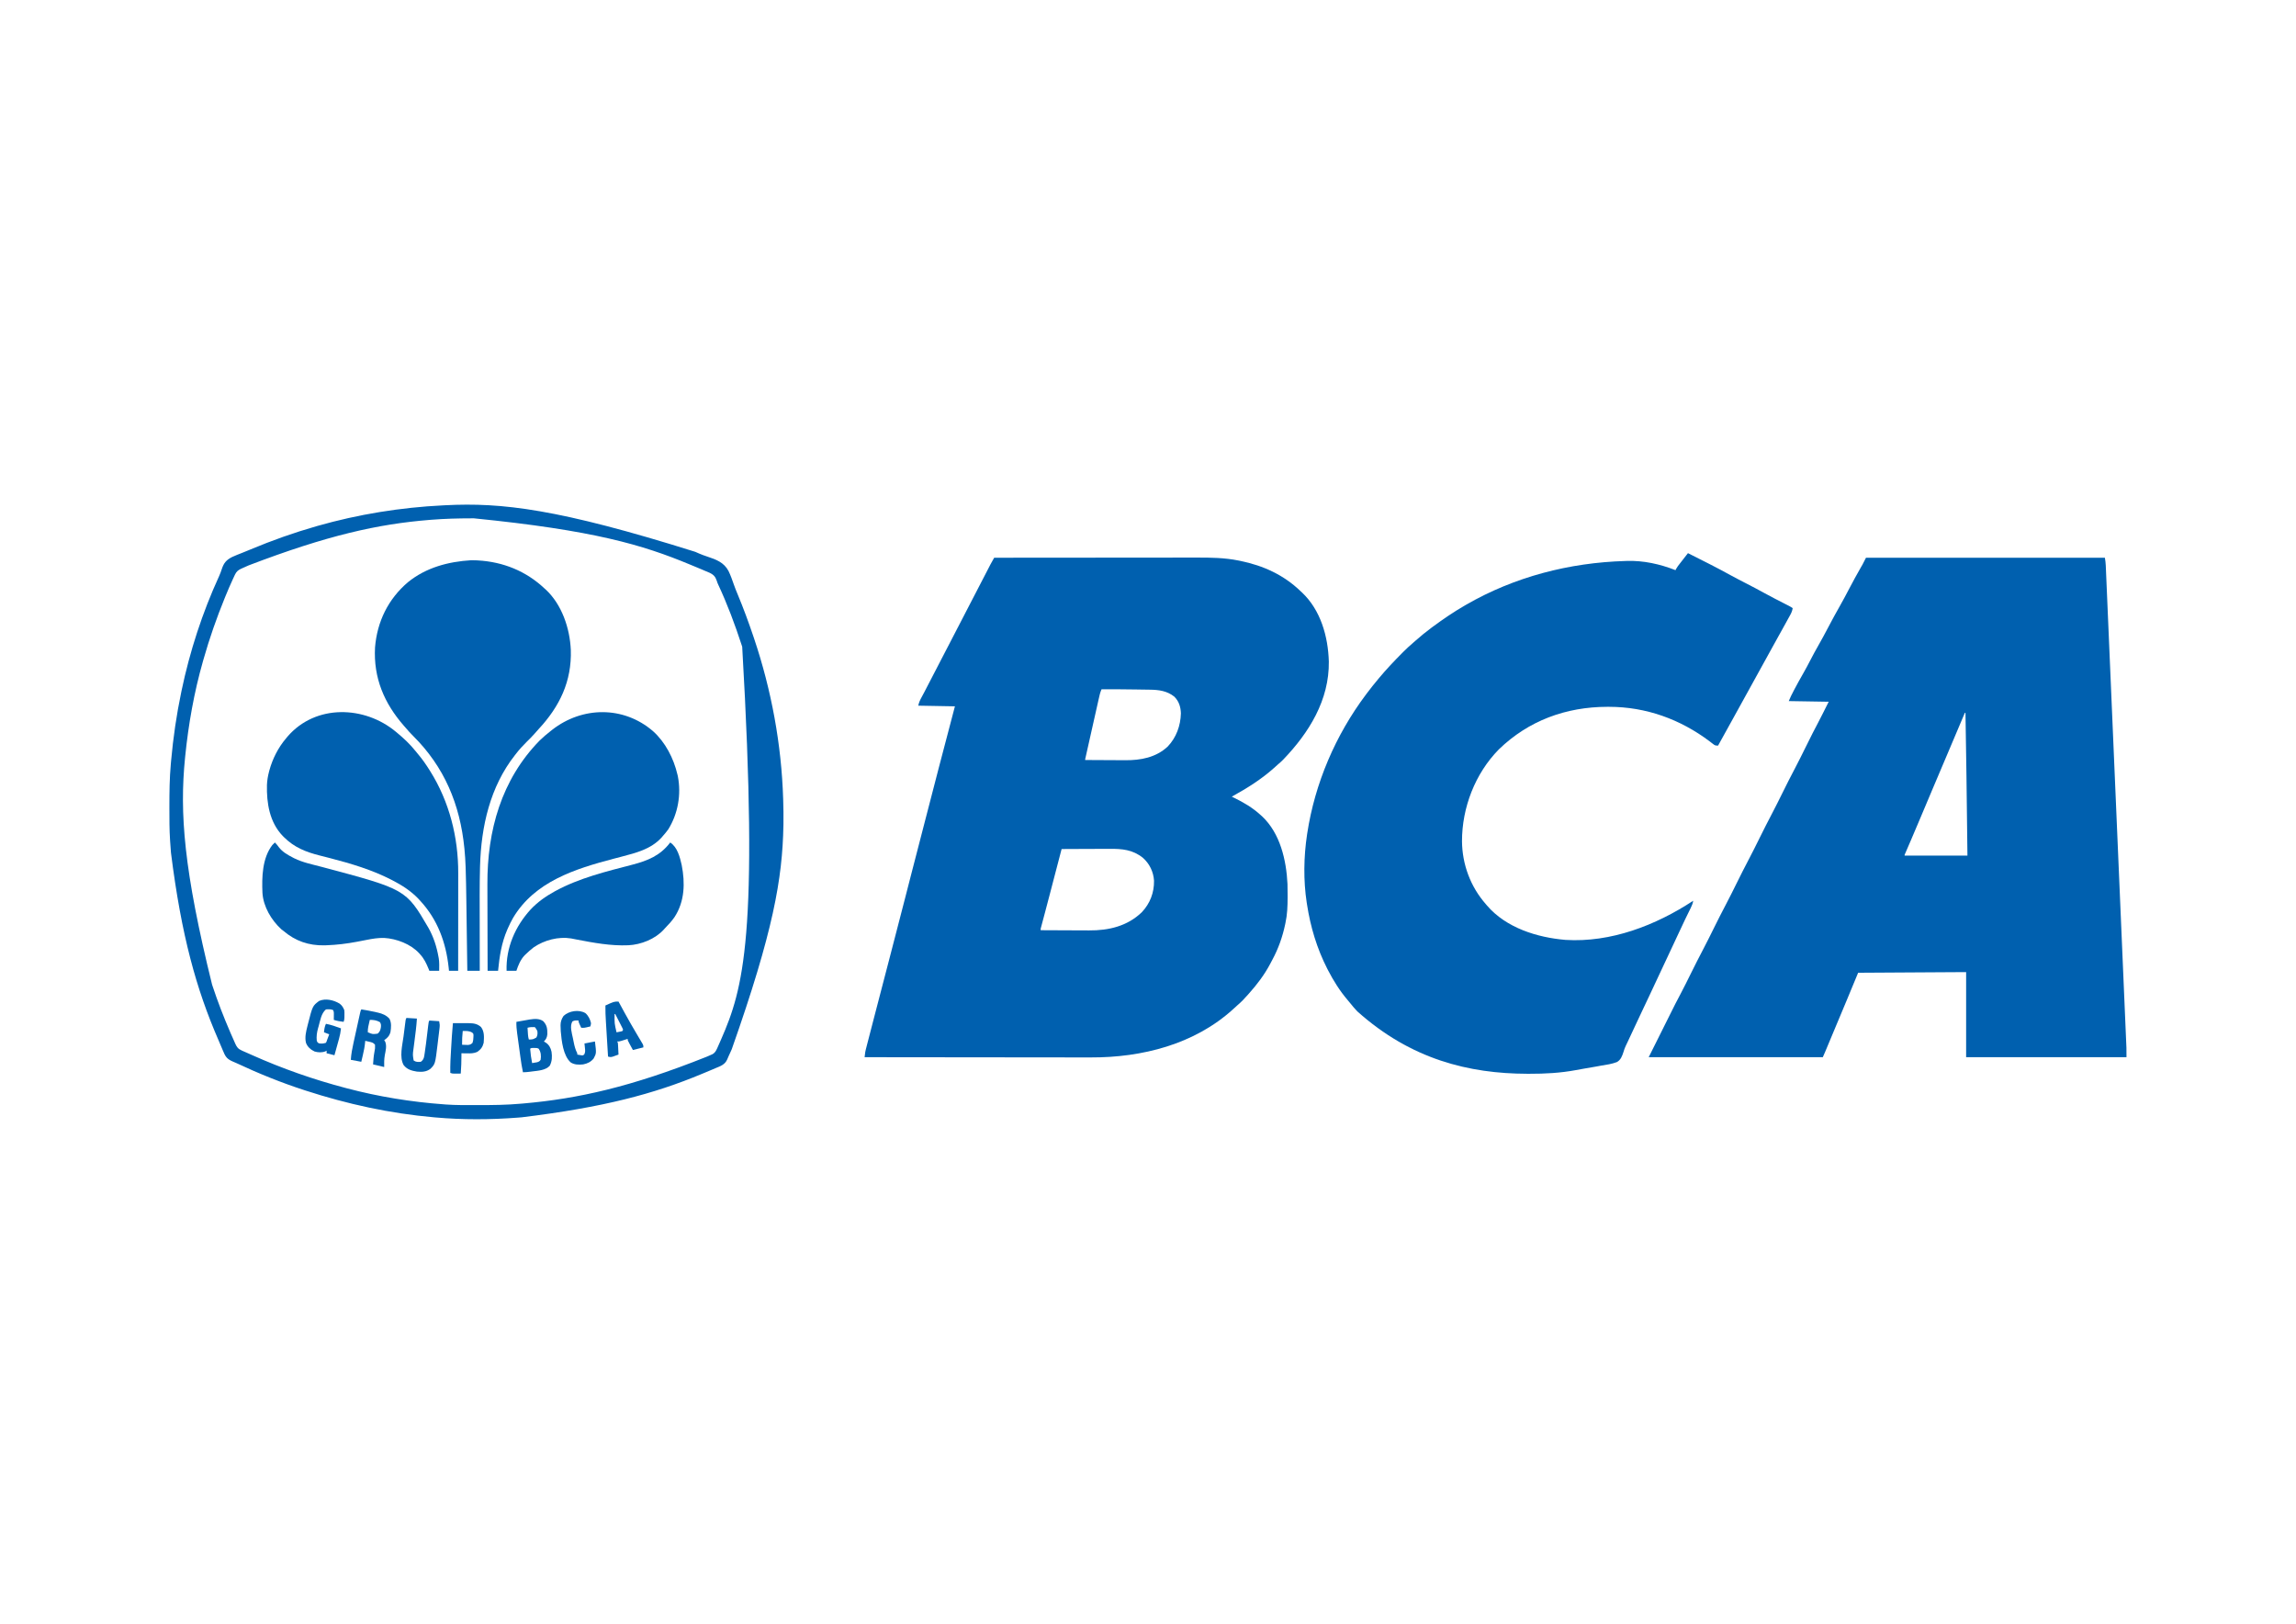
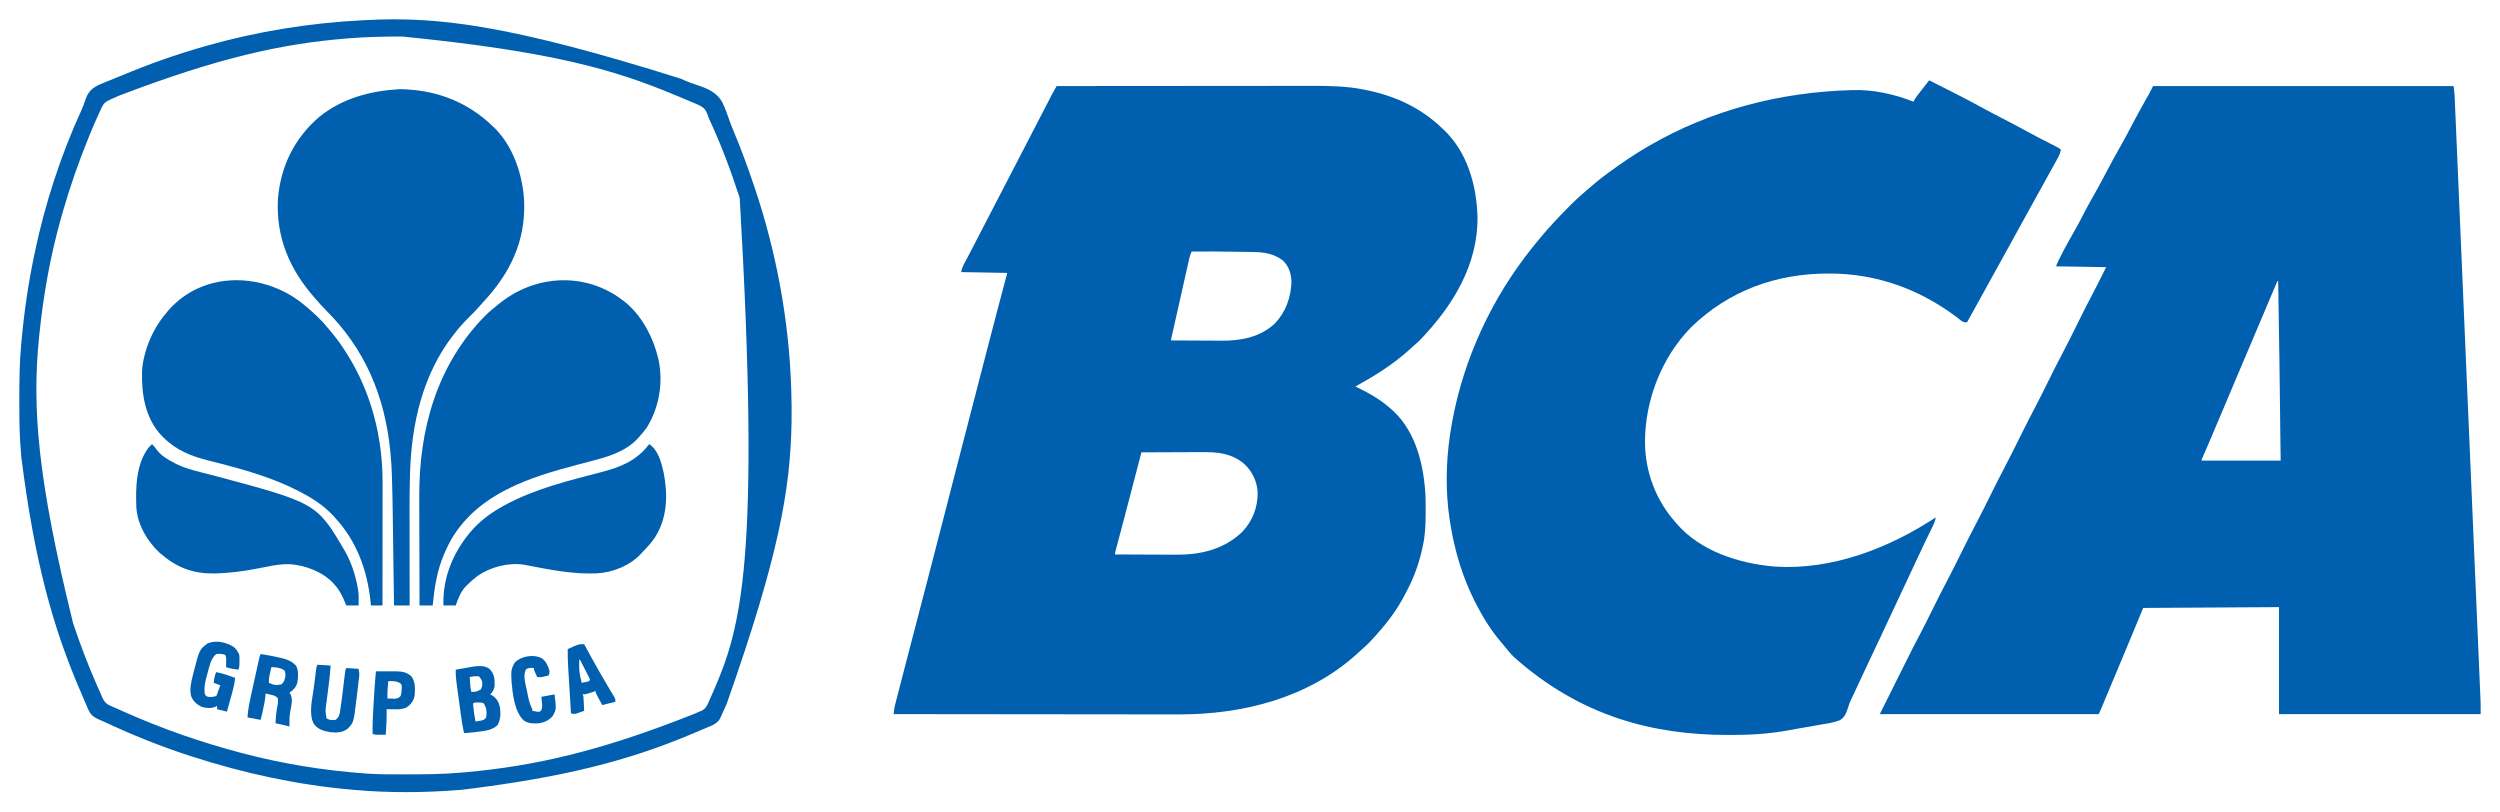
- <svg xmlns="http://www.w3.org/2000/svg" version="1.1" width="3508" height="2480">
+ <svg xmlns="http://www.w3.org/2000/svg" version="1.1" viewBox="235.337 747.444 3037.139 985.803" preserveAspectRatio="xMidYMid meet">
  <path d="M0 0 C42.685 -0.046 85.369 -0.081 128.054 -0.102 C133.103 -0.105 138.152 -0.107 143.201 -0.11 C144.206 -0.11 145.211 -0.111 146.246 -0.111 C162.482 -0.12 178.717 -0.136 194.953 -0.154 C211.634 -0.173 228.316 -0.184 244.997 -0.188 C255.275 -0.191 265.554 -0.2 275.832 -0.216 C282.898 -0.226 289.963 -0.23 297.028 -0.227 C301.094 -0.226 305.159 -0.228 309.225 -0.238 C330.682 -0.293 352.016 -0.04 373.125 4.25 C374.21 4.466 375.295 4.682 376.413 4.905 C411.203 12.077 442.336 26.252 468 51 C468.779 51.715 469.557 52.431 470.359 53.168 C498.915 80.154 510.146 120.418 511.283 158.576 C512.07 217.433 481.017 267.398 441.532 308.445 C439.098 310.915 436.553 313.208 433.887 315.422 C431.704 317.248 429.645 319.185 427.562 321.125 C408.135 338.574 385.789 352.431 363 365 C363.981 365.473 364.962 365.946 365.973 366.434 C381.062 373.789 394.563 381.65 407 393 C407.737 393.655 408.475 394.31 409.234 394.984 C437.01 420.982 446.377 462.024 448.123 498.576 C448.319 504.53 448.338 510.481 448.312 516.438 C448.31 517.778 448.31 517.778 448.307 519.145 C448.262 532.304 447.842 545.104 445 558 C444.751 559.199 444.751 559.199 444.496 560.423 C440.545 579.087 434.149 597.22 425.073 614.011 C423.938 616.114 422.835 618.232 421.73 620.352 C412.859 637.105 401.629 651.916 389 666 C388.518 666.544 388.035 667.088 387.538 667.649 C382.647 673.16 377.726 678.508 372.062 683.246 C369.63 685.315 367.328 687.502 365 689.688 C305.829 743.48 225.693 763.626 147.655 763.348 C142.999 763.335 138.343 763.34 133.687 763.342 C125.653 763.343 117.62 763.334 109.586 763.317 C97.971 763.293 86.355 763.285 74.74 763.281 C55.888 763.275 37.035 763.255 18.182 763.226 C-0.113 763.199 -18.407 763.178 -36.702 763.165 C-37.833 763.164 -38.964 763.163 -40.13 763.162 C-45.804 763.158 -51.479 763.155 -57.153 763.151 C-104.102 763.12 -151.051 763.067 -198 763 C-196.988 754.436 -196.988 754.436 -196.085 750.948 C-195.907 750.248 -195.729 749.548 -195.545 748.827 C-195.351 748.087 -195.157 747.347 -194.957 746.584 C-194.749 745.776 -194.541 744.968 -194.328 744.136 C-193.637 741.454 -192.94 738.774 -192.242 736.094 C-191.746 734.174 -191.251 732.254 -190.756 730.334 C-189.415 725.141 -188.069 719.95 -186.721 714.759 C-185.583 710.374 -184.449 705.988 -183.315 701.602 C-175.344 670.773 -167.298 639.963 -159.226 609.16 C-151.188 578.483 -143.261 547.779 -135.375 517.062 C-134.795 514.805 -134.216 512.548 -133.636 510.291 C-133.35 509.176 -133.064 508.061 -132.769 506.913 C-131.342 501.356 -129.915 495.799 -128.488 490.242 C-128.209 489.155 -127.93 488.069 -127.643 486.949 C-120.439 458.9 -113.17 430.869 -105.89 402.839 C-102.206 388.657 -98.532 374.471 -94.86 360.286 C-92.996 353.086 -91.132 345.886 -89.267 338.686 C-87.759 332.862 -86.251 327.037 -84.744 321.212 C-76.613 289.777 -68.352 258.378 -60 227 C-78.48 226.67 -96.96 226.34 -116 226 C-115.02 221.099 -113.354 217.555 -111 213.25 C-110.089 211.553 -109.181 209.855 -108.273 208.156 C-107.503 206.716 -107.503 206.716 -106.718 205.246 C-103.673 199.492 -100.706 193.697 -97.732 187.905 C-92.009 176.761 -86.259 165.632 -80.453 154.531 C-76.489 146.948 -72.554 139.351 -68.625 131.75 C-68.309 131.138 -67.992 130.525 -67.666 129.894 C-67.349 129.282 -67.033 128.669 -66.707 128.038 C-66.067 126.801 -65.428 125.565 -64.789 124.328 C-64.473 123.716 -64.156 123.103 -63.83 122.472 C-60.559 116.145 -57.28 109.822 -54 103.5 C-49.16 94.17 -44.327 84.836 -39.5 75.5 C-34.081 65.019 -28.656 54.541 -23.221 44.067 C-20.518 38.858 -17.817 33.648 -15.123 28.434 C-13.848 25.966 -12.572 23.499 -11.296 21.032 C-10.402 19.302 -9.509 17.572 -8.617 15.841 C-7.797 14.257 -7.797 14.257 -6.961 12.641 C-6.484 11.718 -6.008 10.795 -5.517 9.845 C-3.745 6.522 -1.873 3.267 0 0 Z M164 201 C161.82 205.8 160.801 210.796 159.662 215.915 C159.437 216.909 159.212 217.903 158.981 218.927 C158.241 222.206 157.507 225.486 156.773 228.766 C156.261 231.043 155.748 233.32 155.235 235.598 C154.162 240.365 153.091 245.133 152.022 249.901 C150.65 256.028 149.272 262.154 147.893 268.279 C146.581 274.108 145.271 279.937 143.961 285.766 C143.709 286.885 143.458 288.004 143.198 289.157 C142.491 292.305 141.785 295.454 141.08 298.603 C140.868 299.545 140.656 300.487 140.437 301.458 C140.247 302.31 140.056 303.163 139.86 304.041 C139.693 304.786 139.526 305.531 139.354 306.298 C138.966 307.873 138.966 307.873 139 309 C148.746 309.07 158.492 309.123 168.238 309.155 C172.765 309.171 177.292 309.192 181.82 309.226 C186.203 309.259 190.586 309.277 194.969 309.285 C196.627 309.29 198.285 309.301 199.943 309.317 C223.795 309.544 247.222 305.223 265.188 288.375 C278.229 274.651 284.757 256.646 285.25 237.812 C284.968 228.003 282.326 219.236 275.145 212.176 C264.142 203.457 251.735 201.736 238.082 201.586 C236.395 201.557 236.395 201.557 234.675 201.527 C231.054 201.467 227.433 201.421 223.812 201.375 C221.329 201.337 218.846 201.299 216.363 201.26 C198.909 200.999 181.456 200.86 164 201 Z M103 445 C102.732 446.027 102.464 447.054 102.187 448.112 C99.615 457.961 97.043 467.811 94.47 477.66 C93.148 482.719 91.827 487.778 90.506 492.837 C89.228 497.732 87.949 502.626 86.671 507.52 C86.164 509.459 85.657 511.398 85.151 513.337 C82.532 523.363 79.904 533.386 77.238 543.399 C77.023 544.205 76.809 545.011 76.588 545.841 C75.591 549.589 74.591 553.336 73.586 557.082 C73.239 558.385 72.892 559.687 72.545 560.989 C72.094 562.669 72.094 562.669 71.635 564.384 C70.921 566.875 70.921 566.875 71 569 C82.832 569.07 94.664 569.123 106.496 569.155 C111.992 569.171 117.488 569.192 122.984 569.226 C128.3 569.259 133.617 569.277 138.934 569.285 C140.949 569.29 142.964 569.301 144.979 569.317 C174.917 569.55 203.451 562.874 225.602 541.488 C238.155 528.116 244.42 511.8 244.211 493.438 C243.38 479.893 237.395 467.487 227.266 458.453 C211.561 445.864 195.412 444.556 176.145 444.707 C174.03 444.713 171.916 444.717 169.802 444.72 C164.27 444.731 158.738 444.761 153.206 444.794 C147.548 444.825 141.89 444.838 136.232 444.854 C125.155 444.886 114.077 444.937 103 445 Z " fill="#0060AF" transform="translate(1519,852)" />
  <path d="M0 0 C120.45 0 240.9 0 365 0 C365.667 4.002 366.158 7.523 366.329 11.516 C366.378 12.596 366.426 13.676 366.475 14.789 C366.524 15.967 366.573 17.144 366.623 18.358 C366.678 19.621 366.733 20.884 366.79 22.186 C366.943 25.7 367.092 29.215 367.24 32.73 C367.402 36.551 367.568 40.371 367.734 44.192 C368.023 50.891 368.31 57.59 368.595 64.289 C369.019 74.251 369.447 84.213 369.876 94.175 C370.642 111.967 371.404 129.759 372.164 147.55 C372.83 163.123 373.496 178.696 374.165 194.269 C374.209 195.301 374.253 196.333 374.299 197.397 C374.479 201.587 374.659 205.776 374.838 209.966 C376.526 249.292 378.21 288.618 379.891 327.944 C381.386 362.887 382.883 397.831 384.383 432.774 C384.479 435.017 384.576 437.26 384.672 439.503 C384.72 440.612 384.767 441.721 384.816 442.863 C385.056 448.445 385.295 454.027 385.535 459.608 C385.606 461.26 385.606 461.26 385.678 462.945 C386.931 492.134 388.182 521.322 389.432 550.51 C389.566 553.651 389.701 556.792 389.835 559.933 C389.924 562.017 390.014 564.1 390.103 566.184 C390.725 580.713 391.348 595.242 391.972 609.771 C392.775 628.497 393.577 647.224 394.377 665.951 C394.8 675.856 395.224 685.761 395.65 695.665 C395.934 702.281 396.217 708.897 396.499 715.513 C396.659 719.283 396.82 723.053 396.983 726.822 C397.159 730.885 397.331 734.949 397.503 739.013 C397.554 740.179 397.605 741.345 397.658 742.547 C397.703 743.639 397.749 744.732 397.796 745.857 C397.836 746.785 397.875 747.713 397.916 748.669 C398.036 753.445 398 758.223 398 763 C317.15 763 236.3 763 153 763 C153 720.1 153 677.2 153 633 C98.55 633.33 44.1 633.66 -12 634 C-20.415 654.295 -20.415 654.295 -29 675 C-31.974 682.127 -34.95 689.253 -37.938 696.375 C-38.668 698.118 -39.398 699.86 -40.129 701.603 C-41.26 704.304 -42.392 707.005 -43.524 709.705 C-46.387 716.535 -49.245 723.367 -52.102 730.199 C-53.351 733.187 -54.6 736.174 -55.849 739.161 C-56.654 741.085 -57.458 743.009 -58.262 744.934 C-59.373 747.593 -60.485 750.251 -61.598 752.91 C-61.929 753.704 -62.26 754.497 -62.602 755.315 C-64.886 760.772 -64.886 760.772 -66 763 C-153.78 763 -241.56 763 -332 763 C-328.04 755.08 -328.04 755.08 -324 747 C-321.083 741.154 -321.083 741.154 -318.166 735.307 C-315.633 730.228 -313.098 725.15 -310.562 720.072 C-308.654 716.251 -306.747 712.429 -304.841 708.607 C-290.136 679.111 -290.136 679.111 -283.557 666.759 C-277.993 656.281 -272.778 645.623 -267.5 635 C-261.379 622.68 -255.247 610.377 -248.793 598.228 C-243.162 587.587 -237.856 576.78 -232.5 566 C-226.379 553.68 -220.247 541.377 -213.793 529.228 C-208.162 518.587 -202.856 507.78 -197.5 497 C-191.379 484.68 -185.247 472.377 -178.793 460.228 C-173.162 449.587 -167.856 438.78 -162.5 428 C-156.379 415.68 -150.247 403.377 -143.793 391.228 C-138.162 380.587 -132.856 369.78 -127.5 359 C-121.379 346.68 -115.247 334.377 -108.793 322.228 C-103.162 311.587 -97.856 300.78 -92.5 290 C-80.698 266.246 -80.698 266.246 -75.031 255.562 C-68.843 243.8 -62.944 231.888 -57 220 C-87.195 219.505 -87.195 219.505 -118 219 C-115.868 213.67 -113.345 208.706 -110.688 203.625 C-110.158 202.61 -109.628 201.595 -109.082 200.549 C-104.84 192.478 -100.384 184.543 -95.858 176.629 C-92.081 169.996 -88.494 163.286 -85 156.5 C-81.118 148.964 -77.091 141.542 -72.875 134.188 C-67.365 124.569 -62.156 114.811 -57 105 C-51.488 94.513 -45.873 84.116 -39.973 73.84 C-34.706 64.606 -29.782 55.197 -24.838 45.788 C-19.415 35.474 -13.871 25.254 -8.059 15.152 C-7.578 14.316 -7.097 13.479 -6.602 12.617 C-6.192 11.912 -5.783 11.207 -5.362 10.48 C-3.473 7.04 -1.755 3.51 0 0 Z M151 237 C150.529 238.117 150.058 239.234 149.573 240.385 C140.417 262.105 131.239 283.815 122 305.5 C115.455 320.865 108.93 336.238 102.438 351.625 C101.854 353.007 101.854 353.007 101.259 354.417 C97.693 362.869 94.128 371.323 90.565 379.777 C88.128 385.56 85.689 391.343 83.25 397.125 C82.858 398.055 82.466 398.985 82.062 399.943 C77.891 409.83 73.706 419.71 69.473 429.57 C69.117 430.4 68.76 431.229 68.394 432.084 C66.721 435.977 65.046 439.868 63.366 443.758 C62.92 444.795 62.92 444.795 62.464 445.853 C61.669 447.698 60.872 449.543 60.075 451.388 C58.937 453.683 58.937 453.683 59 455 C90.68 455 122.36 455 155 455 C154.67 427.978 154.67 427.978 154.338 400.957 C154.201 389.883 154.065 378.809 153.93 367.735 C153.8 357.045 153.669 346.354 153.535 335.664 C153.524 334.791 153.513 333.919 153.502 333.02 C153.102 301.011 152.6 269.005 152 237 C151.67 237 151.34 237 151 237 Z " fill="#0060AF" transform="translate(2851,852)" />
  <path d="M0 0 C11.078 5.514 22.119 11.094 33.125 16.75 C33.889 17.142 34.652 17.534 35.439 17.938 C45.292 23.003 55.081 28.159 64.776 33.522 C72.606 37.835 80.546 41.921 88.5 46 C98.254 51.002 107.938 56.096 117.532 61.4 C127.197 66.713 137.016 71.725 146.834 76.746 C147.486 77.08 148.138 77.414 148.809 77.758 C150.593 78.672 152.378 79.583 154.163 80.495 C157 82 157 82 160 84 C159.406 87.833 158.276 90.714 156.41 94.105 C155.879 95.079 155.347 96.052 154.8 97.055 C154.226 98.089 153.653 99.123 153.062 100.188 C152.471 101.267 151.879 102.346 151.269 103.458 C149.52 106.643 147.762 109.822 146 113 C145.339 114.195 145.339 114.195 144.665 115.414 C142.707 118.954 140.74 122.49 138.77 126.023 C135.285 132.276 131.831 138.545 128.375 144.812 C127.685 146.063 126.995 147.314 126.305 148.565 C124.902 151.109 123.5 153.654 122.097 156.198 C119.064 161.699 116.029 167.199 112.994 172.699 C111.329 175.716 109.665 178.733 108 181.75 C107.333 182.958 106.667 184.167 106 185.375 C105.67 185.973 105.34 186.571 105 187.188 C86 221.625 86 221.625 85 223.437 C84.333 224.646 83.666 225.855 82.999 227.064 C81.337 230.076 79.675 233.089 78.013 236.101 C74.957 241.64 71.901 247.179 68.846 252.719 C61.252 266.492 53.652 280.26 46 294 C41.746 294 41.26 293.807 38.121 291.359 C37.375 290.789 36.629 290.22 35.86 289.632 C34.661 288.701 34.661 288.701 33.438 287.75 C-11.625 253.75 -64.008 234.79 -120.562 234.75 C-121.424 234.749 -122.286 234.749 -123.174 234.748 C-186.246 234.826 -243.629 255.788 -289.062 299.875 C-325.264 336.729 -345.293 388.876 -345.247 440.135 C-344.913 475.44 -332.315 509.425 -309 536 C-308.282 536.851 -307.564 537.702 -306.824 538.578 C-277.526 572.508 -230.508 587.096 -187.201 590.799 C-118.036 595.136 -49.222 568.676 8 531 C7.377 535.018 6.093 538.208 4.297 541.848 C3.736 542.995 3.175 544.142 2.596 545.324 C2.296 545.932 1.996 546.54 1.687 547.166 C0.071 550.438 -1.524 553.719 -3.121 557 C-3.449 557.673 -3.777 558.345 -4.115 559.038 C-7.262 565.509 -10.299 572.029 -13.312 578.562 C-18.317 589.403 -23.392 600.208 -28.5 611 C-33.539 621.649 -38.553 632.308 -43.5 643 C-48.389 653.565 -53.337 664.101 -58.312 674.625 C-58.85 675.762 -58.85 675.762 -59.398 676.922 C-60.851 679.993 -62.303 683.065 -63.756 686.137 C-67.574 694.212 -71.383 702.293 -75.188 710.375 C-75.681 711.423 -75.681 711.423 -76.184 712.492 C-81.497 723.781 -86.783 735.082 -92.046 746.394 C-93.107 748.673 -94.195 750.94 -95.307 753.194 C-96.651 756.028 -97.585 758.854 -98.472 761.86 C-100.515 768.11 -102.554 774.063 -108.544 777.43 C-116.318 780.411 -124.501 781.583 -132.688 782.875 C-135.244 783.339 -137.799 783.81 -140.354 784.289 C-146.493 785.42 -152.644 786.461 -158.805 787.468 C-163.055 788.176 -167.287 788.964 -171.52 789.766 C-194.99 794.107 -218.413 795.392 -242.25 795.312 C-244.009 795.309 -244.009 795.309 -245.803 795.306 C-334.284 795.047 -423.057 773.592 -505.188 700 C-508.976 696.157 -512.365 692.028 -515.734 687.816 C-517.154 686.051 -518.599 684.305 -520.078 682.59 C-531.848 668.837 -541.719 653.076 -550 637 C-550.429 636.168 -550.858 635.337 -551.299 634.48 C-566.945 603.761 -576.732 571.016 -582 537 C-582.165 535.968 -582.33 534.936 -582.5 533.873 C-587.666 500.185 -587.103 463.67 -582 430 C-581.903 429.358 -581.806 428.715 -581.706 428.054 C-570.001 351.44 -538.46 277.957 -492 216 C-491.541 215.388 -491.082 214.776 -490.609 214.146 C-484.931 206.609 -479.054 199.239 -473 192 C-472.56 191.473 -472.119 190.947 -471.666 190.404 C-460.732 177.371 -449.128 165.052 -437.125 153 C-436.341 152.211 -435.556 151.422 -434.748 150.609 C-429.993 145.866 -425.097 141.37 -420 137 C-418.797 135.943 -417.595 134.884 -416.395 133.824 C-408.494 126.889 -400.458 120.247 -392 114 C-391.331 113.505 -390.663 113.011 -389.974 112.501 C-374.174 100.858 -358.009 89.806 -341 80 C-340.358 79.627 -339.715 79.255 -339.053 78.871 C-264.921 36.083 -181.383 14.507 -96 12 C-95.17 11.971 -94.34 11.943 -93.485 11.913 C-67.881 11.095 -42.79 16.682 -19 26 C-18.767 25.468 -18.533 24.935 -18.293 24.387 C-16.61 21.281 -14.487 18.582 -12.312 15.812 C-11.649 14.958 -11.649 14.958 -10.971 14.087 C-9.65 12.389 -8.325 10.695 -7 9 C-5.625 7.229 -4.25 5.459 -2.875 3.688 C-1.917 2.458 -0.959 1.229 0 0 Z " fill="#0060AF" transform="translate(2579,845)" />
  <path d="M0 0 C2.683 -0.072 5.3 0.023 7.98 0.184 C9.013 0.237 9.013 0.237 10.067 0.292 C48.882 2.494 83.677 16.568 111.98 43.184 C112.571 43.71 113.161 44.235 113.77 44.777 C138.502 67.752 150.607 103.946 152.106 136.947 C153.692 184.918 135.076 223.464 102.754 258.164 C100.66 260.417 98.643 262.727 96.637 265.059 C92.988 269.247 89.078 273.117 85.105 276.996 C78.953 283.09 73.223 289.277 67.98 296.184 C67.581 296.691 67.182 297.197 66.771 297.72 C28.744 345.999 15.154 406.707 13.434 466.988 C13.412 467.741 13.391 468.494 13.368 469.27 C12.608 497.271 12.868 525.302 12.908 553.311 C12.92 561.387 12.925 569.463 12.93 577.538 C12.94 594.087 12.958 610.635 12.98 627.184 C6.71 627.184 0.44 627.184 -6.02 627.184 C-6.042 625.509 -6.065 623.834 -6.089 622.108 C-6.306 606.195 -6.527 590.281 -6.75 574.368 C-6.865 566.19 -6.979 558.012 -7.09 549.834 C-7.187 542.69 -7.286 535.546 -7.387 528.402 C-7.441 524.634 -7.493 520.866 -7.543 517.098 C-7.745 501.95 -8.015 486.809 -8.515 471.668 C-8.575 469.828 -8.575 469.828 -8.637 467.951 C-8.944 459.207 -9.451 450.517 -10.332 441.809 C-10.396 441.156 -10.46 440.504 -10.526 439.832 C-17.133 372.967 -41.136 315.635 -88.973 268.245 C-92.864 264.379 -96.475 260.364 -100.02 256.184 C-100.931 255.146 -101.844 254.11 -102.758 253.074 C-133.096 218.515 -149.549 179.631 -147.02 133.184 C-143.793 93.808 -126.946 59.255 -96.697 33.541 C-68.928 11.075 -35.068 2.132 0 0 Z " fill="#0060AF" transform="translate(720.0195,855.8164)" />
  <path d="M0 0 C1.28 0.562 2.56 1.124 3.84 1.686 C4.797 2.107 4.797 2.107 5.772 2.536 C9.876 4.307 14.01 5.818 18.255 7.212 C31.854 11.716 43.965 16.135 50.89 29.408 C54.101 36.097 56.594 43.07 59.003 50.08 C60.752 55.134 62.758 60.062 64.821 64.995 C73.587 86.051 81.46 107.409 88.747 129.018 C89.149 130.207 89.552 131.396 89.967 132.621 C116.391 211.176 131.733 294.278 134.309 377.143 C134.33 377.812 134.351 378.481 134.372 379.17 C134.739 391.124 134.95 403.059 134.747 415.018 C134.729 416.114 134.711 417.209 134.692 418.338 C133.164 499.452 119.281 579.817 55.809 759.768 C55.011 761.563 55.011 761.563 54.198 763.394 C53.194 765.621 52.173 767.841 51.13 770.051 C50.279 771.876 49.474 773.723 48.748 775.601 C45.328 783.462 38.267 785.756 30.809 788.831 C29.412 789.43 28.016 790.032 26.62 790.635 C23.034 792.175 19.434 793.676 15.825 795.162 C13.859 795.972 11.897 796.79 9.936 797.61 C-63.17 828.068 -139.947 848.611 -265.221 863.864 C-267.221 864.016 -269.221 864.175 -271.22 864.335 C-312.932 867.564 -355.574 867.768 -397.253 864.018 C-397.976 863.955 -398.698 863.892 -399.443 863.827 C-466.222 857.978 -531.54 843.701 -595.253 823.018 C-595.903 822.808 -596.552 822.598 -597.221 822.382 C-632.781 810.867 -667.524 796.745 -701.357 780.886 C-703.154 780.064 -704.976 779.297 -706.799 778.533 C-714.379 775.2 -717.487 772.031 -720.566 764.393 C-721.001 763.403 -721.435 762.413 -721.883 761.393 C-722.849 759.171 -723.794 756.941 -724.723 754.704 C-726.067 751.467 -727.445 748.25 -728.841 745.035 C-762.228 668.031 -785.089 586.709 -801.003 459.831 C-801.063 459.121 -801.122 458.411 -801.183 457.68 C-801.583 452.796 -801.933 447.909 -802.253 443.018 C-802.302 442.304 -802.35 441.589 -802.4 440.853 C-803.482 424.382 -803.455 407.892 -803.441 391.393 C-803.441 390.672 -803.44 389.952 -803.44 389.209 C-803.43 367.417 -803.237 345.738 -801.253 324.018 C-801.118 322.489 -800.982 320.959 -800.847 319.43 C-797.658 283.929 -792.584 248.899 -785.253 214.018 C-785.104 213.303 -784.955 212.589 -784.801 211.852 C-772.26 151.965 -753.039 92.828 -727.517 37.201 C-725.893 33.61 -724.538 30.024 -723.359 26.264 C-720.244 16.909 -716.413 12.367 -707.518 7.865 C-702.559 5.612 -697.535 3.585 -692.451 1.641 C-688.08 -0.032 -683.769 -1.836 -679.457 -3.654 C-646.722 -17.374 -613.375 -29.209 -579.253 -38.982 C-578.554 -39.182 -577.855 -39.382 -577.135 -39.589 C-514.728 -57.379 -450.057 -67.805 -385.253 -70.982 C-384.183 -71.038 -383.112 -71.094 -382.009 -71.153 C-295.532 -75.595 -208.969 -65.681 0 0 Z M-403.253 -48.982 C-404.05 -48.919 -404.846 -48.855 -405.667 -48.79 C-484.841 -42.434 -562.244 -25.169 -682.191 20.643 C-682.982 20.991 -683.773 21.339 -684.589 21.698 C-686.823 22.684 -689.053 23.681 -691.281 24.682 C-691.945 24.976 -692.609 25.269 -693.293 25.571 C-698.256 27.83 -700.931 29.907 -703.247 34.833 C-703.604 35.587 -703.961 36.341 -704.329 37.118 C-704.891 38.335 -704.891 38.335 -705.464 39.577 C-705.86 40.424 -706.256 41.272 -706.663 42.145 C-710.624 50.699 -714.315 59.355 -717.878 68.081 C-718.214 68.9 -718.549 69.719 -718.895 70.563 C-731.373 101.126 -742.232 132.264 -751.253 164.018 C-751.772 165.823 -751.772 165.823 -752.301 167.664 C-765.739 214.773 -774.304 263.315 -779.253 312.018 C-779.338 312.848 -779.423 313.678 -779.51 314.533 C-788.033 399.62 -781.328 486.372 -738.253 661.018 C-738.039 661.67 -737.825 662.322 -737.604 662.994 C-729.634 687.157 -720.472 710.794 -710.378 734.143 C-710.107 734.771 -709.836 735.399 -709.557 736.046 C-707.823 740.052 -706.047 744.038 -704.253 748.018 C-703.835 748.992 -703.417 749.966 -702.987 750.969 C-700.475 756.512 -698.587 759.29 -692.816 761.831 C-692.136 762.139 -691.456 762.447 -690.756 762.764 C-689.175 763.473 -687.586 764.165 -685.993 764.844 C-682.944 766.151 -679.924 767.513 -676.902 768.878 C-630.851 789.465 -583.025 806.198 -534.253 819.018 C-533.108 819.321 -533.108 819.321 -531.939 819.629 C-483.559 832.363 -434.139 840.366 -384.253 844.018 C-382.989 844.115 -381.725 844.211 -380.423 844.311 C-365.059 845.379 -349.646 845.218 -334.253 845.206 C-333.518 845.206 -332.782 845.205 -332.025 845.205 C-310.039 845.195 -288.167 845.017 -266.253 843.018 C-264.758 842.888 -263.262 842.758 -261.766 842.628 C-179.937 835.429 -98.78 817.72 17.247 771.393 C18.374 770.909 19.502 770.424 20.664 769.925 C21.691 769.468 22.719 769.012 23.778 768.542 C25.117 767.953 25.117 767.953 26.483 767.352 C31.156 764.599 32.724 760.168 34.864 755.35 C35.304 754.362 35.304 754.362 35.753 753.354 C36.716 751.183 37.67 749.007 38.622 746.831 C38.952 746.078 39.283 745.325 39.624 744.549 C73.284 667.761 97.308 586.657 71.747 145.018 C71.498 144.253 71.249 143.487 70.992 142.699 C60.683 111.07 49.012 79.83 34.908 49.677 C33.747 47.018 33.747 47.018 32.843 44.15 C30.665 37.86 28.23 35.204 22.27 32.155 C19.581 30.936 16.857 29.817 14.122 28.706 C12.642 28.074 11.164 27.439 9.687 26.802 C5.826 25.149 1.946 23.548 -1.943 21.962 C-4.182 21.047 -6.417 20.122 -8.649 19.192 C-80.187 -10.554 -155.13 -32.912 -338.191 -51.169 C-339.374 -51.169 -340.556 -51.168 -341.775 -51.167 C-362.329 -51.139 -382.763 -50.62 -403.253 -48.982 Z " fill="#0060AF" transform="translate(1062.253,842.9817)" />
  <path d="M0 0 C18.918 16.884 31.606 41.626 37.338 66.112 C37.677 67.539 37.677 67.539 38.022 68.995 C43.392 96.772 38.248 126.138 23.338 150.112 C20.526 153.961 17.52 157.564 14.338 161.112 C13.787 161.746 13.235 162.38 12.667 163.034 C-3.262 180.223 -25.684 185.943 -47.476 191.63 C-51.038 192.559 -54.6 193.491 -58.162 194.424 C-58.889 194.615 -59.617 194.806 -60.367 195.002 C-119.418 210.529 -180.578 229.868 -213.662 285.112 C-216.639 290.305 -219.244 295.638 -221.662 301.112 C-221.969 301.807 -222.277 302.502 -222.594 303.219 C-231.392 323.503 -234.537 344.224 -236.662 366.112 C-241.942 366.112 -247.222 366.112 -252.662 366.112 C-252.732 345.004 -252.785 323.895 -252.817 302.787 C-252.832 292.982 -252.853 283.178 -252.888 273.373 C-252.918 264.812 -252.937 256.25 -252.944 247.688 C-252.948 243.169 -252.957 238.651 -252.979 234.132 C-253.366 152.141 -231.71 74.162 -173.099 14.299 C-167.893 9.205 -162.405 4.586 -156.662 0.112 C-155.75 -0.617 -154.839 -1.345 -153.9 -2.095 C-107.949 -37.891 -44.955 -38.702 0 0 Z " fill="#0060AF" transform="translate(997.6616,1116.888)" />
  <path d="M0 0 C0.581 0.481 1.162 0.962 1.761 1.458 C12.006 9.966 21.417 18.763 29.754 29.195 C31.217 31.022 32.703 32.831 34.215 34.617 C40.461 42.017 45.836 49.825 51 58 C51.605 58.954 51.605 58.954 52.222 59.928 C81.565 106.715 95.248 160.904 95.114 215.828 C95.113 217.465 95.113 219.103 95.114 220.74 C95.114 225.14 95.108 229.54 95.101 233.94 C95.095 238.555 95.095 243.17 95.093 247.785 C95.09 256.504 95.082 265.223 95.072 273.942 C95.061 283.877 95.055 293.811 95.05 303.746 C95.04 324.164 95.022 344.582 95 365 C90.38 365 85.76 365 81 365 C80.841 363.427 80.683 361.855 80.52 360.234 C76.415 321.735 63.6 286.718 37 258 C36.116 257.033 35.231 256.066 34.32 255.07 C22.977 243.188 9.522 234.487 -5 227 C-6.237 226.358 -6.237 226.358 -7.498 225.704 C-36.59 210.776 -68.302 201.337 -99.871 193.137 C-100.8 192.895 -101.729 192.654 -102.686 192.406 C-107.232 191.229 -111.781 190.068 -116.336 188.93 C-137.434 183.604 -155.325 176.648 -171 161 C-171.696 160.316 -172.392 159.631 -173.109 158.926 C-193.143 137.922 -197.772 108.965 -197.132 81.165 C-196.844 74.253 -195.763 67.681 -194 61 C-193.817 60.301 -193.635 59.601 -193.446 58.881 C-188.603 41.146 -179.914 24.021 -168 10 C-166.85 8.608 -166.85 8.608 -165.676 7.188 C-122.628 -42.723 -47.815 -40.005 0 0 Z " fill="#0060AF" transform="translate(605,1118)" />
  <path d="M0 0 C2.364 2.23 4.181 4.606 6.062 7.25 C11.832 14.659 19.415 18.866 27.625 23.125 C28.509 23.594 28.509 23.594 29.412 24.073 C42.57 30.629 57.755 33.61 71.892 37.361 C200.1 71.471 200.1 71.471 234.484 130.172 C242.404 144.204 247.204 159.161 250 175 C250.131 175.721 250.263 176.441 250.398 177.184 C251.355 183.402 251.065 189.731 251 196 C246.05 196 241.1 196 236 196 C235.576 194.949 235.152 193.899 234.715 192.816 C231.353 184.691 228.032 177.535 222 171 C221.469 170.39 220.938 169.781 220.391 169.152 C207.411 155.091 185.881 146.963 167.092 145.824 C157.76 145.566 149.131 146.99 140.016 148.821 C135.828 149.66 131.631 150.452 127.434 151.246 C126.202 151.48 126.202 151.48 124.945 151.719 C109.763 154.579 94.444 156.467 79 157 C77.824 157.041 76.649 157.083 75.438 157.125 C51.58 157.551 31.161 150.534 13 135 C11.484 133.855 11.484 133.855 9.938 132.688 C-5.405 118.651 -17.691 97.999 -19 77 C-20.045 52.992 -19.366 24.032 -4 4 C-2.69 2.643 -1.362 1.304 0 0 Z " fill="#0060AF" transform="translate(420,1287)" />
  <path d="M0 0 C10.937 7.077 14.873 22.438 17.552 34.483 C22.901 61.791 22.191 89.922 6.725 113.774 C2.436 120.102 -2.678 125.539 -8 131 C-8.872 131.982 -8.872 131.982 -9.762 132.984 C-23.073 147.603 -44.604 156.08 -64 157 C-90.654 158.167 -117.336 153.205 -143.4 148.153 C-144.471 147.947 -144.471 147.947 -145.563 147.736 C-147.517 147.357 -149.47 146.972 -151.423 146.585 C-170.723 143.427 -192.347 149.097 -208.473 160.082 C-212.916 163.454 -217.023 167.093 -221 171 C-221.864 171.845 -221.864 171.845 -222.746 172.707 C-228.856 179.23 -232.212 187.636 -235 196 C-239.95 196 -244.9 196 -250 196 C-251.122 160.843 -236.799 128.044 -213.25 102.312 C-202.623 91.049 -190.533 82.436 -177 75 C-176.401 74.669 -175.801 74.339 -175.184 73.998 C-138.874 54.275 -97.574 44.254 -57.852 33.917 C-34.189 27.759 -15.122 20.003 0 0 Z " fill="#0060AF" transform="translate(1024,1287)" />
  <path d="M0 0 C7.662 1.063 15.208 2.613 22.75 4.312 C23.636 4.501 24.523 4.689 25.436 4.884 C32.23 6.457 38.161 8.886 42.938 14.125 C46.359 20.163 45.645 27.991 44.574 34.645 C42.956 40.472 39.897 43.579 35 47 C35.516 47.763 36.031 48.526 36.562 49.312 C39.2 56.079 37.199 62.963 35.938 69.938 C34.861 76.024 34.853 81.828 35 88 C29.39 86.68 23.78 85.36 18 84 C18.413 77.605 18.84 71.356 20.062 65.062 C21.131 59.571 21.131 59.571 21 54 C18.576 50.681 15.703 50.191 11.812 49.312 C10.182 48.935 10.182 48.935 8.52 48.551 C7.688 48.369 6.857 48.187 6 48 C5.936 48.881 5.936 48.881 5.871 49.779 C5.297 56.558 4.013 63.013 2.438 69.625 C2.204 70.629 1.97 71.633 1.729 72.668 C1.158 75.113 0.58 77.557 0 80 C-5.28 79.01 -10.56 78.02 -16 77 C-15.407 68.118 -13.81 59.672 -11.875 50.996 C-11.564 49.582 -11.254 48.167 -10.945 46.753 C-10.3 43.813 -9.651 40.874 -8.998 37.936 C-8.161 34.168 -7.332 30.398 -6.506 26.628 C-5.869 23.719 -5.228 20.81 -4.586 17.901 C-4.28 16.51 -3.974 15.119 -3.668 13.728 C-3.242 11.794 -2.813 9.861 -2.383 7.927 C-2.018 6.278 -2.018 6.278 -1.645 4.596 C-1 2 -1 2 0 0 Z M13 16 C12.494 18.228 11.995 20.457 11.5 22.688 C11.222 23.929 10.943 25.17 10.656 26.449 C10.106 29.424 9.862 31.994 10 35 C17.351 38.018 17.351 38.018 25 37 C28.483 34.081 29.351 31.296 30 26.938 C30.19 23.659 30.223 22.388 28.562 19.5 C23.592 16.591 18.705 15.881 13 16 Z " fill="#0060AF" transform="translate(552,1542)" />
  <path d="M0 0 C5.8 6.122 6.382 11.723 6.262 19.891 C5.858 24.686 4.356 27.644 1 31 C1.907 31.536 2.815 32.072 3.75 32.625 C8.879 36.085 11.402 40.693 12.684 46.73 C13.753 54.399 13.539 61.044 10 68 C3.787 74.967 -7.621 75.598 -16.375 76.688 C-17.346 76.817 -18.316 76.947 -19.316 77.08 C-23.268 77.595 -27.006 78 -31 78 C-32.689 70.178 -33.87 62.325 -34.945 54.398 C-35.207 52.484 -35.207 52.484 -35.475 50.53 C-35.842 47.846 -36.206 45.162 -36.569 42.478 C-37.032 39.056 -37.502 35.637 -37.974 32.217 C-38.428 28.924 -38.874 25.63 -39.32 22.336 C-39.573 20.509 -39.573 20.509 -39.832 18.645 C-40.627 12.705 -41.199 6.993 -41 1 C-38.292 0.52 -35.583 0.041 -32.875 -0.438 C-32.114 -0.572 -31.354 -0.707 -30.57 -0.846 C-29.069 -1.111 -27.567 -1.375 -26.065 -1.637 C-24.316 -1.945 -22.568 -2.262 -20.82 -2.582 C-13.72 -3.634 -6.052 -4.387 0 0 Z M-24 10 C-23.859 12.25 -23.712 14.5 -23.562 16.75 C-23.481 18.003 -23.4 19.256 -23.316 20.547 C-23.075 23.183 -22.757 25.48 -22 28 C-15.735 27.883 -15.735 27.883 -10.438 24.875 C-8.625 21.251 -8.499 19.01 -9 15 C-10.156 12.687 -11.174 10.826 -13 9 C-16.882 8.853 -20.264 8.961 -24 10 Z M-20 42 C-19.453 49.442 -18.458 56.682 -17 64 C-15.393 63.744 -13.79 63.469 -12.188 63.188 C-11.294 63.037 -10.401 62.886 -9.48 62.73 C-6.715 61.916 -5.62 61.375 -4 59 C-3.024 52.907 -3.458 47.177 -7 42 C-9.366 40.817 -10.868 40.866 -13.5 40.875 C-14.294 40.872 -15.088 40.87 -15.906 40.867 C-18.059 40.867 -18.059 40.867 -20 42 Z " fill="#0060AF" transform="translate(830,1560)" />
  <path d="M0 0 C3.601 2.756 5.385 5.696 7.082 9.836 C7.41 13.598 7.41 13.598 7.332 17.523 C7.317 18.827 7.301 20.13 7.285 21.473 C7.082 24.836 7.082 24.836 6.082 27.836 C0.843 27.284 -3.891 26.407 -8.918 24.836 C-8.906 24.004 -8.895 23.173 -8.883 22.316 C-8.874 21.23 -8.865 20.143 -8.855 19.023 C-8.844 17.944 -8.832 16.866 -8.82 15.754 C-8.782 12.771 -8.782 12.771 -9.918 9.836 C-13.415 8.356 -17.194 8.503 -20.918 8.836 C-28.258 14.935 -29.645 26.026 -32.168 34.836 C-32.439 35.749 -32.709 36.662 -32.988 37.603 C-34.766 44.011 -35.645 50.182 -34.918 56.836 C-33.58 59.677 -33.58 59.677 -30.918 60.836 C-27.145 61.167 -24.511 61.033 -20.918 59.836 C-19.815 57.67 -19.815 57.67 -18.918 54.836 C-18.38 53.397 -17.838 51.96 -17.293 50.523 C-16.839 49.307 -16.385 48.09 -15.918 46.836 C-18.558 45.846 -21.198 44.856 -23.918 43.836 C-23.439 39.122 -22.95 35.17 -20.918 30.836 C-12.931 32.351 -5.517 35.004 2.082 37.836 C1.497 43.355 0.519 48.5 -0.984 53.836 C-1.183 54.557 -1.381 55.278 -1.585 56.021 C-2.212 58.294 -2.846 60.565 -3.48 62.836 C-3.91 64.389 -4.339 65.943 -4.768 67.496 C-5.812 71.278 -6.863 75.057 -7.918 78.836 C-11.878 77.846 -15.838 76.856 -19.918 75.836 C-19.918 74.516 -19.918 73.196 -19.918 71.836 C-20.459 72.158 -21.001 72.48 -21.559 72.812 C-26.639 75.016 -33.058 74.702 -38.305 73.113 C-44.292 70.296 -49.018 66.217 -51.423 59.889 C-53.451 51.48 -51.368 42.831 -49.293 34.648 C-48.887 33.015 -48.887 33.015 -48.473 31.348 C-41.342 3.449 -41.342 3.449 -31.355 -4.102 C-21.387 -8.447 -9.002 -5.464 0 0 Z " fill="#0060AF" transform="translate(518.918,1533.164)" />
  <path d="M0 0 C5.28 0.33 10.56 0.66 16 1 C15.215 13.081 13.659 25.022 12.081 37.021 C11.736 39.655 11.397 42.29 11.059 44.926 C10.899 46.115 10.899 46.115 10.737 47.328 C9.538 56.25 9.538 56.25 11 65 C14.449 67.52 17.859 67.444 22 67 C25.542 64.396 26.561 61.963 27.285 57.669 C27.384 56.973 27.484 56.276 27.586 55.559 C27.704 54.818 27.822 54.078 27.943 53.315 C29.396 43.93 30.506 34.493 31.625 25.062 C31.949 22.344 32.274 19.625 32.604 16.907 C32.806 15.235 33.006 13.562 33.201 11.889 C33.887 6.225 33.887 6.225 35 4 C39.95 4.33 44.9 4.66 50 5 C50.803 9.013 51.079 11.022 50.626 14.859 C50.465 16.267 50.465 16.267 50.301 17.704 C50.177 18.709 50.053 19.714 49.926 20.75 C49.738 22.325 49.738 22.325 49.547 23.931 C49.279 26.154 49.007 28.376 48.732 30.598 C48.318 33.958 47.925 37.321 47.533 40.684 C43.969 70.377 43.969 70.377 36.684 77.699 C30.526 82.457 23.526 82.74 16 82 C7.755 80.594 0.978 78.864 -4.312 72 C-11.093 59.947 -6.184 41.415 -4.491 28.47 C-4.058 25.15 -3.638 21.828 -3.221 18.506 C-2.951 16.393 -2.681 14.28 -2.41 12.168 C-2.284 11.175 -2.158 10.183 -2.028 9.16 C-1.908 8.248 -1.788 7.335 -1.664 6.395 C-1.56 5.592 -1.456 4.789 -1.348 3.962 C-1 2 -1 2 0 0 Z " fill="#0060AF" transform="translate(621,1555)" />
  <path d="M0 0 C0.451 0.835 0.451 0.835 0.911 1.686 C6.474 11.968 12.073 22.226 17.875 32.375 C18.355 33.215 18.835 34.055 19.33 34.92 C22.141 39.816 24.992 44.688 27.867 49.547 C28.513 50.642 29.159 51.737 29.825 52.866 C31.088 55.004 32.357 57.14 33.632 59.271 C34.202 60.236 34.772 61.201 35.359 62.195 C35.87 63.051 36.38 63.908 36.905 64.79 C38 67 38 67 38 70 C32.72 71.32 27.44 72.64 22 74 C20.662 71.544 19.329 69.086 18 66.625 C17.618 65.926 17.237 65.228 16.844 64.508 C14 59.227 14 59.227 14 57 C13.096 57.289 12.193 57.578 11.262 57.875 C10.082 58.246 8.903 58.617 7.688 59 C6.516 59.371 5.344 59.742 4.137 60.125 C1 61 1 61 -2 61 C-1.67 61.66 -1.34 62.32 -1 63 C-0.85 64.373 -0.752 65.753 -0.684 67.133 C-0.642 67.938 -0.6 68.744 -0.557 69.574 C-0.517 70.416 -0.478 71.258 -0.438 72.125 C-0.394 72.974 -0.351 73.824 -0.307 74.699 C-0.2 76.799 -0.1 78.9 0 81 C-1.912 81.7 -3.83 82.385 -5.75 83.062 C-6.817 83.445 -7.885 83.828 -8.984 84.223 C-12.038 85.01 -13.1 84.878 -16 84 C-16.525 75.454 -17.047 66.909 -17.565 58.363 C-17.805 54.394 -18.047 50.424 -18.291 46.455 C-18.527 42.617 -18.76 38.778 -18.991 34.94 C-19.079 33.484 -19.169 32.027 -19.259 30.571 C-19.768 22.374 -20.136 14.215 -20 6 C-6.857 0 -6.857 0 0 0 Z M-6 19 C-6.166 33.418 -6.166 33.418 -3 47 C-1.519 46.719 -0.04 46.425 1.438 46.125 C2.673 45.881 2.673 45.881 3.934 45.633 C4.616 45.424 5.297 45.215 6 45 C6.33 44.34 6.66 43.68 7 43 C5.998 40.437 5.998 40.437 4.473 37.555 C3.928 36.478 3.383 35.402 2.822 34.293 C1.951 32.601 1.951 32.601 1.062 30.875 C0.197 29.172 0.197 29.172 -0.686 27.434 C-2.117 24.619 -3.555 21.808 -5 19 C-5.33 19 -5.66 19 -6 19 Z " fill="#0060AF" transform="translate(945,1530)" />
  <path d="M0 0 C4.589 3.812 7.406 9.651 8.684 15.398 C8.309 18.273 8.309 18.273 7.684 20.398 C-1.726 22.695 -1.726 22.695 -6.316 22.398 C-6.988 20.942 -7.653 19.483 -8.316 18.023 C-8.688 17.211 -9.059 16.399 -9.441 15.562 C-10.316 13.398 -10.316 13.398 -10.316 11.398 C-13.995 11.115 -16.494 10.935 -19.754 12.773 C-24.111 20.093 -20.528 30.859 -18.918 38.641 C-18.502 40.656 -18.107 42.675 -17.713 44.695 C-16.48 50.785 -15.185 55.864 -12.316 61.398 C-12.316 62.058 -12.316 62.718 -12.316 63.398 C-10.884 63.675 -9.445 63.919 -8.004 64.148 C-7.203 64.288 -6.403 64.427 -5.578 64.57 C-3.211 64.612 -3.211 64.612 -1.504 62.867 C0.149 59.431 -0.245 56.915 -0.629 53.148 C-0.969 49.807 -0.969 49.807 -1.316 46.398 C3.964 45.408 9.244 44.418 14.684 43.398 C16.93 61.373 16.93 61.373 12.684 69.398 C8.536 74.558 3.105 77.173 -3.316 78.398 C-9.901 79.075 -16.595 79.078 -22.316 75.398 C-33.982 65.115 -36.255 42.366 -37.548 27.785 C-37.697 25.361 -37.78 22.951 -37.816 20.523 C-37.835 19.817 -37.853 19.111 -37.872 18.384 C-37.807 12.964 -36.262 8.853 -33.316 4.398 C-25.091 -3.437 -9.899 -5.804 0 0 Z " fill="#0060AF" transform="translate(894.3164,1547.602)" />
  <path d="M0 0 C7.334 -0.061 14.666 -0.068 22 0 C22.722 0.006 23.445 0.012 24.189 0.018 C31.567 0.132 37.408 0.868 43 6 C48.285 12.99 47.614 21.631 47 30 C45.436 36.425 42.471 40.389 37 44 C31.81 46.23 27.162 46.24 21.625 46.125 C20.794 46.116 19.962 46.107 19.105 46.098 C17.07 46.074 15.035 46.038 13 46 C13.012 46.813 13.023 47.627 13.035 48.465 C13.11 58.017 12.646 67.473 12 77 C9.896 77.027 7.792 77.046 5.688 77.062 C4.516 77.074 3.344 77.086 2.137 77.098 C-1 77 -1 77 -4 76 C-4.26 63.664 -3.545 51.418 -2.773 39.11 C-2.562 35.743 -2.358 32.376 -2.154 29.008 C-2.021 26.833 -1.888 24.659 -1.754 22.484 C-1.693 21.495 -1.633 20.505 -1.571 19.485 C-1.161 12.978 -0.623 6.49 0 0 Z M15 12 C14.252 19.026 13.862 25.934 14 33 C15.916 33.081 17.833 33.139 19.75 33.188 C20.817 33.222 21.885 33.257 22.984 33.293 C26.347 32.966 27.636 32.369 30 30 C31.011 26.968 31.231 24.679 31.312 21.5 C31.35 20.541 31.387 19.582 31.426 18.594 C31.248 15.869 31.248 15.869 29.09 14.199 C24.492 11.561 20.19 11.914 15 12 Z " fill="#0060AF" transform="translate(692,1563)" />
</svg>
